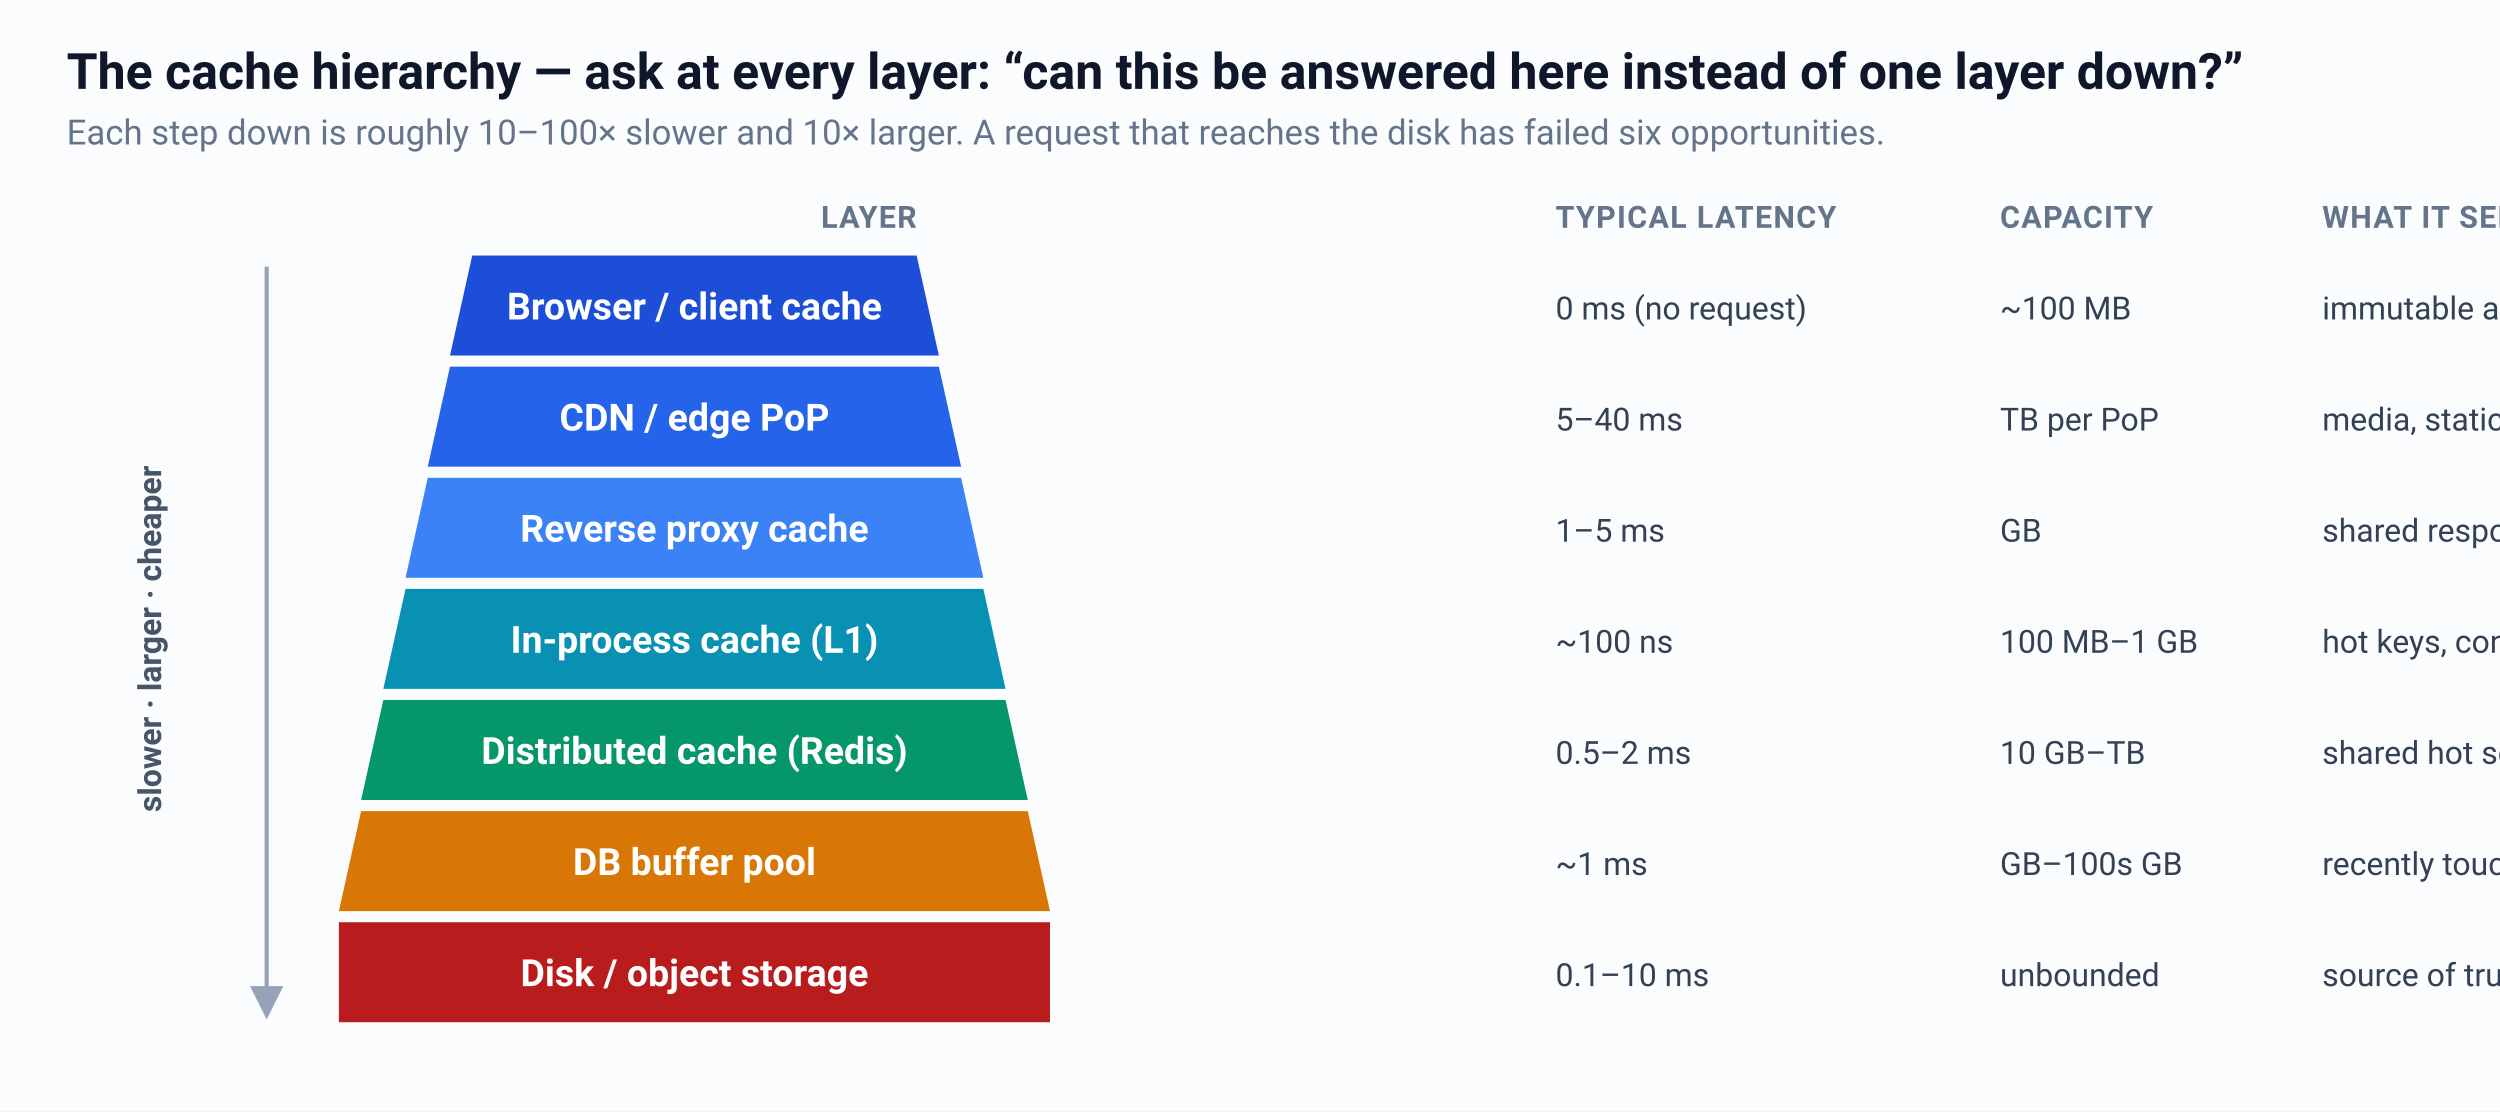
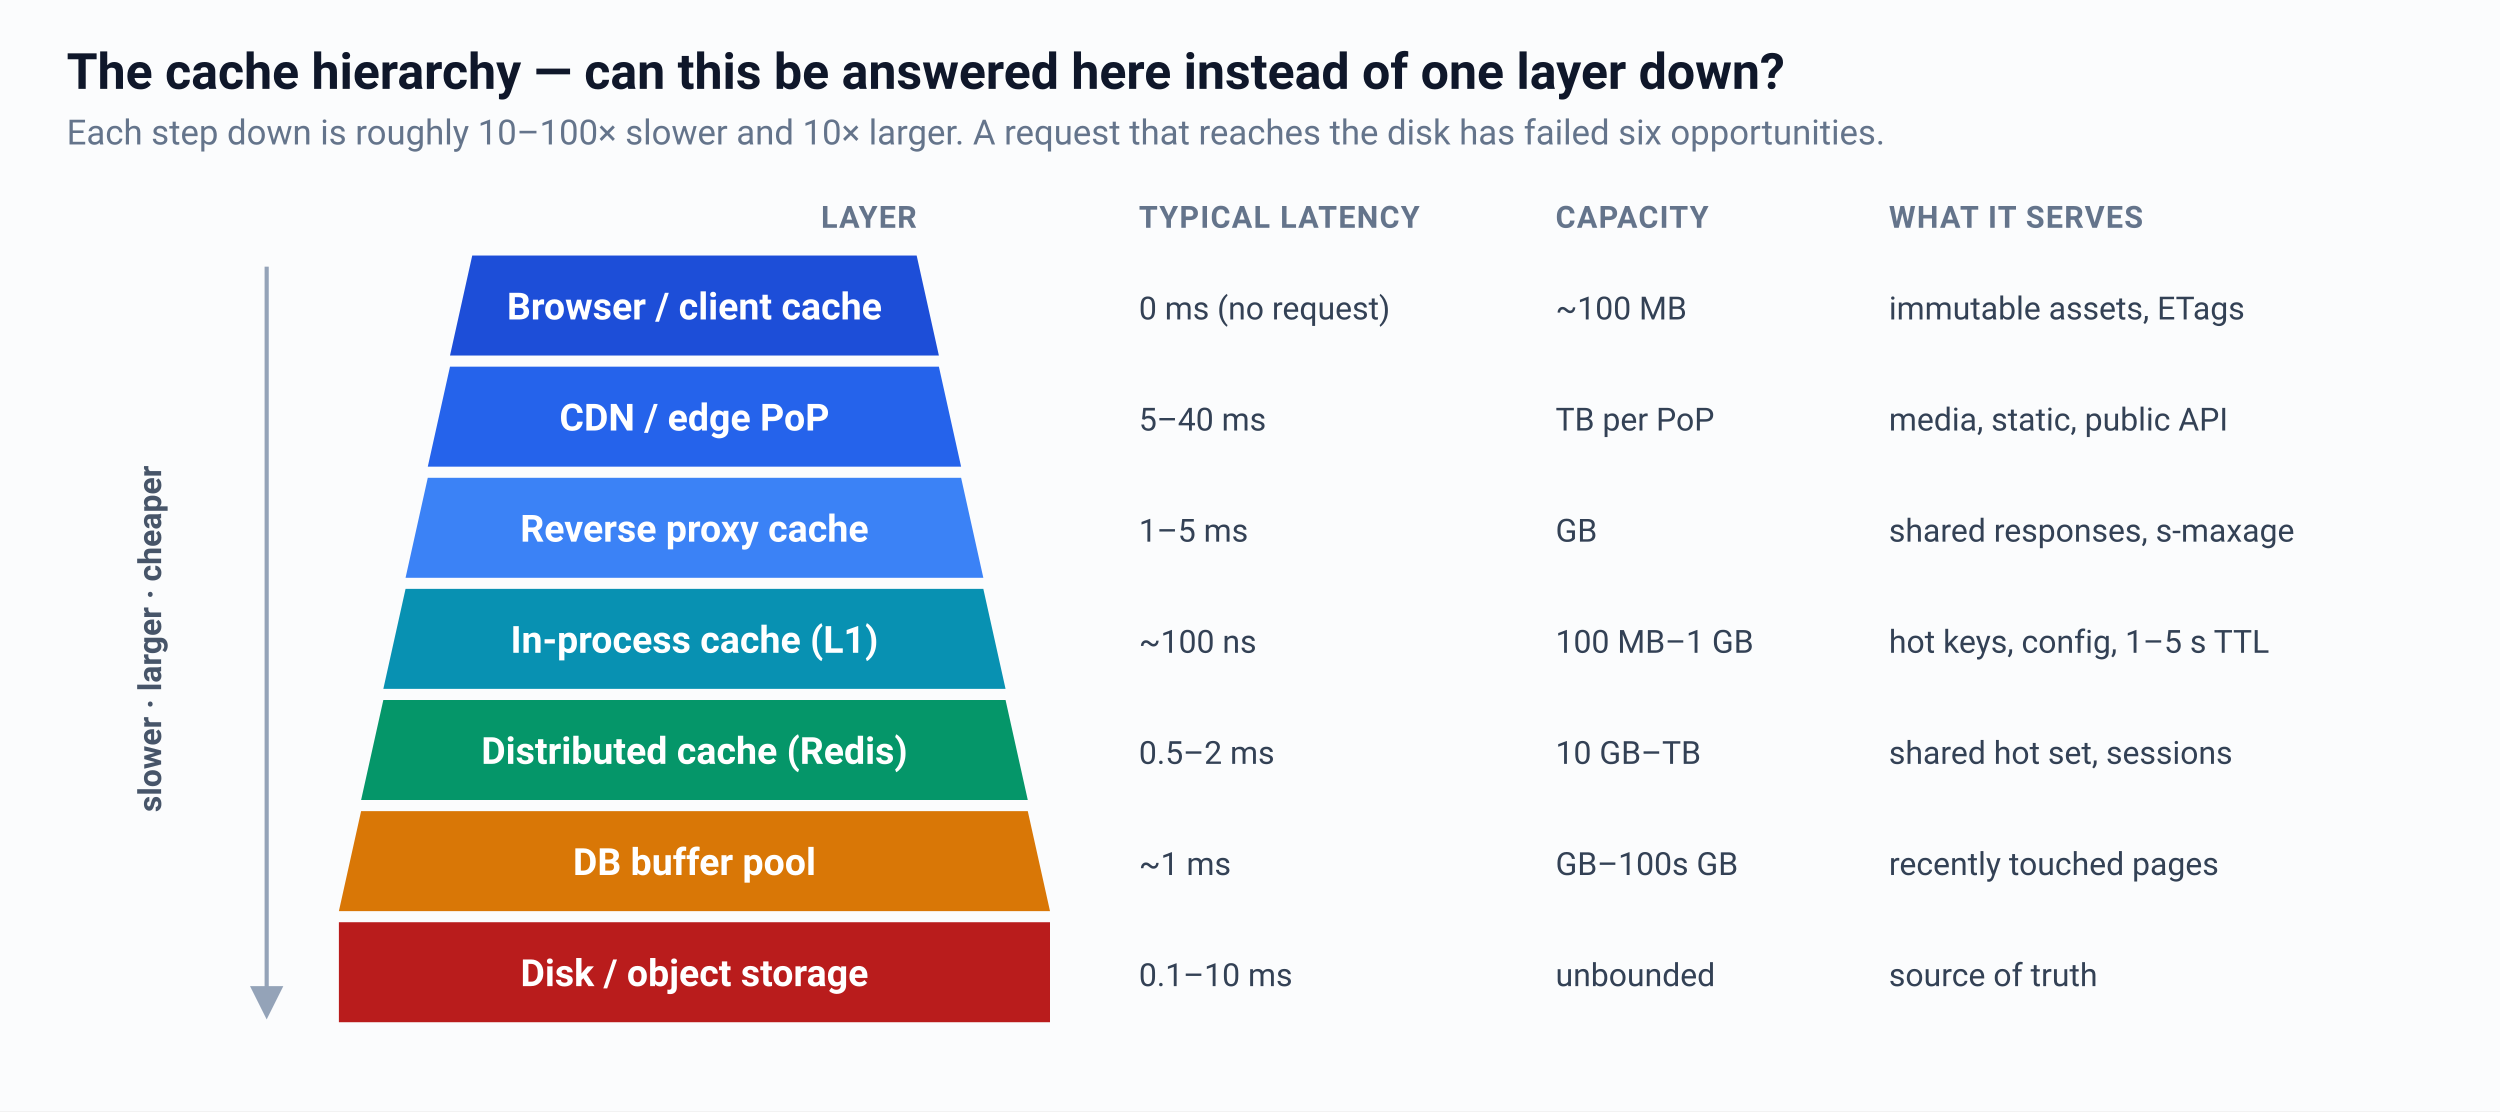
<svg xmlns="http://www.w3.org/2000/svg" viewBox="0 0 900 400" width="900" height="400" role="img" aria-label="The cache hierarchy from browser to disk with latency and capacity at each layer">
  <style>
    text{font-family:ui-sans-serif,system-ui,-apple-system,"Segoe UI",Roboto,Helvetica,Arial,sans-serif}
    .ttl{font-size:18px;font-weight:700;fill:#0f172a}
    .sub{font-size:12.5px;fill:#64748b}
    .lyr{font-size:13.5px;font-weight:700;fill:#ffffff}
    .m{font-size:11.5px;fill:#334155}
    .hd{font-size:11px;font-weight:700;fill:#64748b;letter-spacing:.04em}
    .ar{font-size:11.5px;font-weight:600;fill:#475569}
  </style>
  <rect width="900" height="400" fill="#fbfcfd" />
-   <text class="ttl" x="24" y="32">The cache hierarchy — ask at every layer: “can this be answered here instead of one layer down?”</text>
+   <text class="ttl" x="24" y="32">The cache hierarchy — can this be answered here instead of one layer down?</text>
  <text class="sub" x="24" y="52">Each step down is roughly 10–100× slower and 10× larger. A request that reaches the disk has failed six opportunities.</text>
  <text class="hd" x="330" y="82" text-anchor="end">LAYER</text>
-   <text class="hd" x="560" y="82">TYPICAL LATENCY</text>
-   <text class="hd" x="720" y="82">CAPACITY</text>
-   <text class="hd" x="836" y="82">WHAT IT SERVES</text>
+   <text class="hd" x="410" y="82">TYPICAL LATENCY</text>
+   <text class="hd" x="560" y="82">CAPACITY</text>
+   <text class="hd" x="680" y="82">WHAT IT SERVES</text>
  <g>
    <path d="M170,92 L330,92 L338,128 L162,128 Z" fill="#1d4ed8" />
    <text class="lyr" x="250" y="115" text-anchor="middle">Browser / client cache</text>
-     <text class="m" x="560" y="115">0 ms (no request)</text>
-     <text class="m" x="720" y="115">~100 MB</text>
-     <text class="m" x="836" y="115">immutable assets, ETags</text>
+     <text class="m" x="410" y="115">0 ms (no request)</text>
+     <text class="m" x="560" y="115">~100 MB</text>
+     <text class="m" x="680" y="115">immutable assets, ETags</text>
  </g>
  <g>
    <path d="M162,132 L338,132 L346,168 L154,168 Z" fill="#2563eb" />
    <text class="lyr" x="250" y="155" text-anchor="middle">CDN / edge PoP</text>
-     <text class="m" x="560" y="155">5–40 ms</text>
-     <text class="m" x="720" y="155">TB per PoP</text>
-     <text class="m" x="836" y="155">media, static, public API</text>
+     <text class="m" x="410" y="155">5–40 ms</text>
+     <text class="m" x="560" y="155">TB per PoP</text>
+     <text class="m" x="680" y="155">media, static, public API</text>
  </g>
  <g>
    <path d="M154,172 L346,172 L354,208 L146,208 Z" fill="#3b82f6" />
    <text class="lyr" x="250" y="195" text-anchor="middle">Reverse proxy cache</text>
-     <text class="m" x="560" y="195">1–5 ms</text>
-     <text class="m" x="720" y="195">GB</text>
-     <text class="m" x="836" y="195">shared responses, s-maxage</text>
+     <text class="m" x="410" y="195">1–5 ms</text>
+     <text class="m" x="560" y="195">GB</text>
+     <text class="m" x="680" y="195">shared responses, s-maxage</text>
  </g>
  <g>
    <path d="M146,212 L354,212 L362,248 L138,248 Z" fill="#0891b2" />
    <text class="lyr" x="250" y="235" text-anchor="middle">In-process cache (L1)</text>
-     <text class="m" x="560" y="235">~100 ns</text>
-     <text class="m" x="720" y="235">100 MB–1 GB</text>
-     <text class="m" x="836" y="235">hot keys, config, 1–5 s TTL</text>
+     <text class="m" x="410" y="235">~100 ns</text>
+     <text class="m" x="560" y="235">100 MB–1 GB</text>
+     <text class="m" x="680" y="235">hot keys, config, 1–5 s TTL</text>
  </g>
  <g>
    <path d="M138,252 L362,252 L370,288 L130,288 Z" fill="#059669" />
    <text class="lyr" x="250" y="275" text-anchor="middle">Distributed cache (Redis)</text>
-     <text class="m" x="560" y="275">0.5–2 ms</text>
-     <text class="m" x="720" y="275">10 GB–TB</text>
-     <text class="m" x="836" y="275">shared hot set, sessions</text>
+     <text class="m" x="410" y="275">0.5–2 ms</text>
+     <text class="m" x="560" y="275">10 GB–TB</text>
+     <text class="m" x="680" y="275">shared hot set, sessions</text>
  </g>
  <g>
    <path d="M130,292 L370,292 L378,328 L122,328 Z" fill="#d97706" />
    <text class="lyr" x="250" y="315" text-anchor="middle">DB buffer pool</text>
-     <text class="m" x="560" y="315">~1 ms</text>
-     <text class="m" x="720" y="315">GB–100s GB</text>
-     <text class="m" x="836" y="315">recently touched pages</text>
+     <text class="m" x="410" y="315">~1 ms</text>
+     <text class="m" x="560" y="315">GB–100s GB</text>
+     <text class="m" x="680" y="315">recently touched pages</text>
  </g>
  <g>
    <path d="M122,332 L378,332 L378,368 L122,368 Z" fill="#b91c1c" />
    <text class="lyr" x="250" y="355" text-anchor="middle">Disk / object storage</text>
-     <text class="m" x="560" y="355">0.1–10 ms</text>
-     <text class="m" x="720" y="355">unbounded</text>
-     <text class="m" x="836" y="355">source of truth</text>
+     <text class="m" x="410" y="355">0.1–10 ms</text>
+     <text class="m" x="560" y="355">unbounded</text>
+     <text class="m" x="680" y="355">source of truth</text>
  </g>
  <line x1="96" y1="96" x2="96" y2="364" stroke="#94a3b8" stroke-width="1.5" marker-end="url(#a)" />
  <defs>
    <marker id="a" markerWidth="8" markerHeight="8" refX="6" refY="4" orient="auto">
      <path d="M0,0 L8,4 L0,8 Z" fill="#94a3b8" />
    </marker>
  </defs>
  <text class="ar" x="88" y="200" text-anchor="middle" transform="rotate(-90 88 230)">slower · larger · cheaper</text>
</svg>
